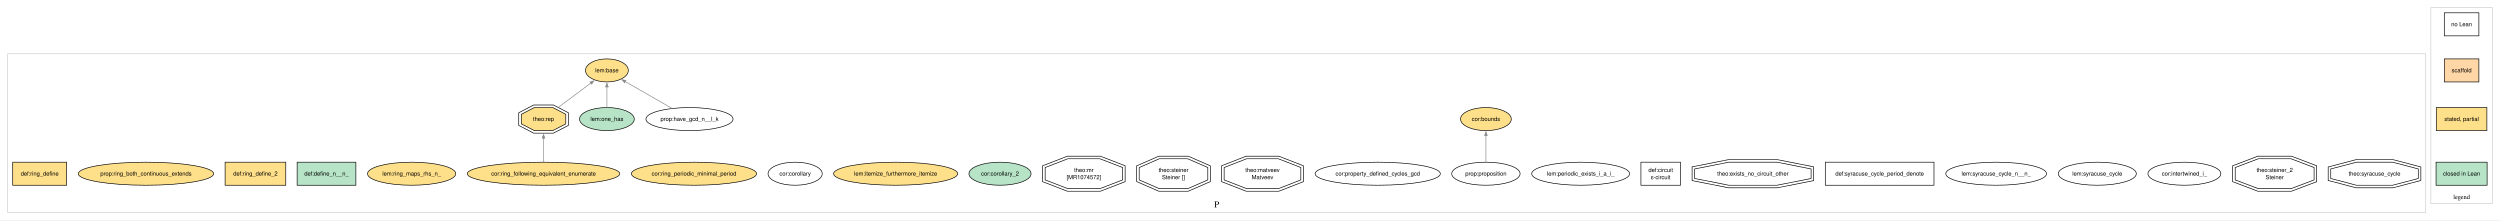
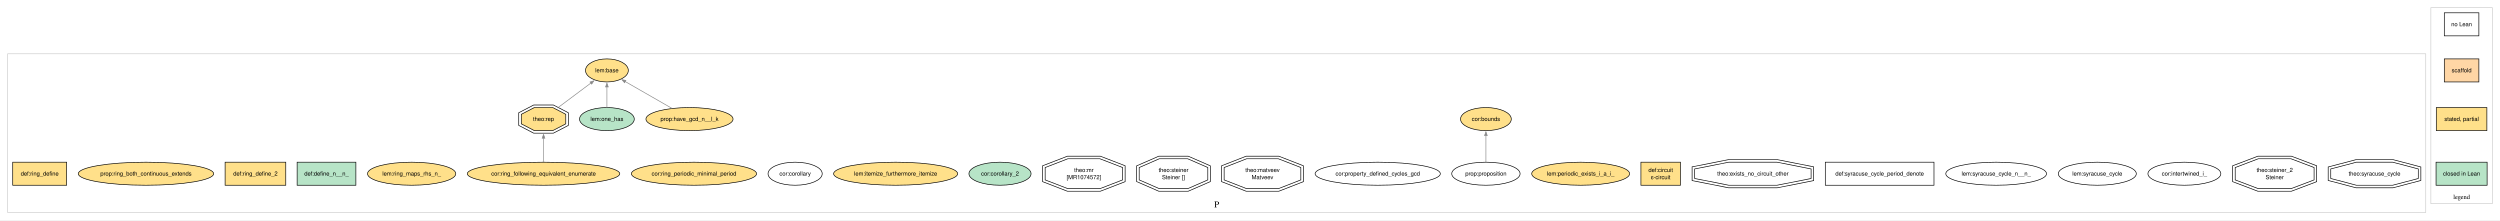
<svg xmlns="http://www.w3.org/2000/svg" width="3905pt" height="344pt" viewBox="0.00 0.00 3905.00 344.00">
  <g id="graph0" class="graph" transform="scale(1 1) rotate(0) translate(4 339.94)">
    <polygon fill="white" stroke="none" points="-4,4 -4,-339.94 3901,-339.94 3901,4 -4,4" />
    <g id="clust1" class="cluster">
      <polygon fill="none" stroke="#cccccc" points="8,-8 8,-255.94 3785,-255.94 3785,-8 8,-8" />
      <text xml:space="preserve" text-anchor="middle" x="1896.5" y="-15.95" font-family="Times,serif" font-size="14.00">P</text>
    </g>
    <g id="clust2" class="cluster">
      <polygon fill="none" stroke="#cccccc" points="3793,-21.84 3793,-327.94 3889,-327.94 3889,-21.84 3793,-21.84" />
      <text xml:space="preserve" text-anchor="middle" x="3841" y="-29.09" font-family="Times,serif" font-size="10.00">legend</text>
    </g>
    <g id="node1" class="node">
      <polygon fill="#ffe08a" stroke="black" points="100.12,-86.59 15.88,-86.59 15.88,-50.59 100.12,-50.59 100.12,-86.59" />
      <text xml:space="preserve" text-anchor="middle" x="58" y="-65.67" font-family="Helvetica,sans-Serif" font-size="9.00">def:ring_define</text>
    </g>
    <g id="node2" class="node">
      <ellipse fill="#ffe08a" stroke="black" cx="224" cy="-68.59" rx="105.77" ry="18" />
      <text xml:space="preserve" text-anchor="middle" x="224" y="-65.67" font-family="Helvetica,sans-Serif" font-size="9.00">prop:ring_both_continuous_extends</text>
    </g>
    <g id="node3" class="node">
      <polygon fill="#ffe08a" stroke="black" points="442.38,-86.59 347.62,-86.59 347.62,-50.59 442.38,-50.59 442.38,-86.59" />
      <text xml:space="preserve" text-anchor="middle" x="395" y="-65.67" font-family="Helvetica,sans-Serif" font-size="9.00">def:ring_define_2</text>
    </g>
    <g id="node4" class="node">
      <ellipse fill="#ffe08a" stroke="black" cx="944" cy="-229.94" rx="33.43" ry="18" />
      <text xml:space="preserve" text-anchor="middle" x="944" y="-227.01" font-family="Helvetica,sans-Serif" font-size="9.00">lem:base</text>
    </g>
    <g id="node5" class="node">
      <polygon fill="#b7e4c7" stroke="black" points="551.88,-86.59 460.12,-86.59 460.12,-50.59 551.88,-50.59 551.88,-86.59" />
      <text xml:space="preserve" text-anchor="middle" x="506" y="-65.67" font-family="Helvetica,sans-Serif" font-size="9.00">def:define_n__n_</text>
    </g>
    <g id="node6" class="node">
      <ellipse fill="#ffe08a" stroke="black" cx="639" cy="-68.59" rx="68.93" ry="18" />
      <text xml:space="preserve" text-anchor="middle" x="639" y="-65.67" font-family="Helvetica,sans-Serif" font-size="9.00">lem:ring_maps_rhs_n_</text>
    </g>
    <g id="node7" class="node">
      <polygon fill="#ffe08a" stroke="black" points="879.74,-146.48 879.74,-161.39 859.39,-171.94 830.61,-171.94 810.26,-161.39 810.26,-146.48 830.61,-135.94 859.39,-135.94 879.74,-146.48" />
      <polygon fill="none" stroke="black" points="883.74,-144.05 883.74,-163.83 860.37,-175.94 829.63,-175.94 806.26,-163.83 806.26,-144.05 829.63,-131.94 860.37,-131.94 883.74,-144.05" />
      <text xml:space="preserve" text-anchor="middle" x="845" y="-151.01" font-family="Helvetica,sans-Serif" font-size="9.00">theo:rep</text>
    </g>
    <g id="edge1" class="edge">
      <path fill="none" stroke="#888888" d="M868.21,-172.29C883.45,-183.68 903.37,-198.57 918.96,-210.22" />
      <polygon fill="#888888" stroke="#888888" points="917.64,-211.86 923.71,-213.77 920.16,-208.5 917.64,-211.86" />
    </g>
    <g id="node8" class="node">
      <ellipse fill="#ffe08a" stroke="black" cx="845" cy="-68.59" rx="119.08" ry="18" />
      <text xml:space="preserve" text-anchor="middle" x="845" y="-65.67" font-family="Helvetica,sans-Serif" font-size="9.00">cor:ring_following_equivalent_enumerate</text>
    </g>
    <g id="edge2" class="edge">
      <path fill="none" stroke="#888888" d="M845,-86.86C845,-97.6 845,-111.68 845,-124.08" />
      <polygon fill="#888888" stroke="#888888" points="842.9,-124.03 845,-130.03 847.1,-124.03 842.9,-124.03" />
    </g>
    <g id="node9" class="node">
      <ellipse fill="#ffe08a" stroke="black" cx="1080" cy="-68.59" rx="97.78" ry="18" />
      <text xml:space="preserve" text-anchor="middle" x="1080" y="-65.67" font-family="Helvetica,sans-Serif" font-size="9.00">cor:ring_periodic_minimal_period</text>
    </g>
    <g id="node10" class="node">
      <ellipse fill="#ffffff" stroke="black" cx="1238" cy="-68.59" rx="42.31" ry="18" />
      <text xml:space="preserve" text-anchor="middle" x="1238" y="-65.67" font-family="Helvetica,sans-Serif" font-size="9.00">cor:corollary</text>
    </g>
    <g id="node11" class="node">
      <ellipse fill="#b7e4c7" stroke="black" cx="944" cy="-153.94" rx="42.75" ry="18" />
      <text xml:space="preserve" text-anchor="middle" x="944" y="-151.01" font-family="Helvetica,sans-Serif" font-size="9.00">lem:one_has</text>
    </g>
    <g id="edge3" class="edge">
      <path fill="none" stroke="#888888" d="M944,-172.1C944,-181.65 944,-193.71 944,-204.25" />
      <polygon fill="#888888" stroke="#888888" points="941.9,-204.1 944,-210.1 946.1,-204.1 941.9,-204.1" />
    </g>
    <g id="node12" class="node">
      <ellipse fill="#ffe08a" stroke="black" cx="1395" cy="-68.59" rx="96.89" ry="18" />
      <text xml:space="preserve" text-anchor="middle" x="1395" y="-65.67" font-family="Helvetica,sans-Serif" font-size="9.00">lem:itemize_furthermore_itemize</text>
    </g>
    <g id="node13" class="node">
      <ellipse fill="#b7e4c7" stroke="black" cx="1558" cy="-68.59" rx="48.52" ry="18" />
      <text xml:space="preserve" text-anchor="middle" x="1558" y="-65.67" font-family="Helvetica,sans-Serif" font-size="9.00">cor:corollary_2</text>
    </g>
    <g id="node14" class="node">
      <ellipse fill="#ffe08a" stroke="black" cx="2317" cy="-153.94" rx="39.64" ry="18" />
      <text xml:space="preserve" text-anchor="middle" x="2317" y="-151.01" font-family="Helvetica,sans-Serif" font-size="9.00">cor:bounds</text>
    </g>
    <g id="node15" class="node">
      <polygon fill="#ffffff" stroke="black" points="1749.46,-58.92 1749.46,-78.26 1714.05,-91.94 1663.95,-91.94 1628.54,-78.26 1628.54,-58.92 1663.95,-45.25 1714.05,-45.25 1749.46,-58.92" />
      <polygon fill="none" stroke="black" points="1753.46,-56.18 1753.46,-81.01 1714.79,-95.94 1663.21,-95.94 1624.54,-81.01 1624.54,-56.18 1663.21,-41.25 1714.79,-41.25 1753.46,-56.18" />
      <text xml:space="preserve" text-anchor="middle" x="1689" y="-71.29" font-family="Helvetica,sans-Serif" font-size="9.00">theo:mr</text>
      <text xml:space="preserve" text-anchor="middle" x="1689" y="-60.04" font-family="Helvetica,sans-Serif" font-size="9.00">[MR1074572]</text>
    </g>
    <g id="node16" class="node">
      <polygon fill="#ffffff" stroke="black" points="1882.58,-58.92 1882.58,-78.26 1851.19,-91.94 1806.81,-91.94 1775.42,-78.26 1775.42,-58.92 1806.81,-45.25 1851.19,-45.25 1882.58,-58.92" />
      <polygon fill="none" stroke="black" points="1886.58,-56.3 1886.58,-80.88 1852.03,-95.94 1805.97,-95.94 1771.42,-80.88 1771.42,-56.3 1805.97,-41.25 1852.03,-41.25 1886.58,-56.3" />
      <text xml:space="preserve" text-anchor="middle" x="1829" y="-71.29" font-family="Helvetica,sans-Serif" font-size="9.00">theo:steiner</text>
      <text xml:space="preserve" text-anchor="middle" x="1829" y="-60.04" font-family="Helvetica,sans-Serif" font-size="9.00">Steiner []</text>
    </g>
    <g id="node17" class="node">
      <polygon fill="#ffffff" stroke="black" points="2027.89,-58.92 2027.89,-78.26 1992.81,-91.94 1943.19,-91.94 1908.11,-78.26 1908.11,-58.92 1943.19,-45.25 1992.81,-45.25 2027.89,-58.92" />
      <polygon fill="none" stroke="black" points="2031.89,-56.19 2031.89,-81 1993.56,-95.94 1942.44,-95.94 1904.11,-81 1904.11,-56.19 1942.44,-41.25 1993.56,-41.25 2031.89,-56.19" />
      <text xml:space="preserve" text-anchor="middle" x="1968" y="-71.29" font-family="Helvetica,sans-Serif" font-size="9.00">theo:matveev</text>
      <text xml:space="preserve" text-anchor="middle" x="1968" y="-60.04" font-family="Helvetica,sans-Serif" font-size="9.00">Matveev</text>
    </g>
    <g id="node18" class="node">
      <ellipse fill="#ffffff" stroke="black" cx="2148" cy="-68.59" rx="97.78" ry="18" />
      <text xml:space="preserve" text-anchor="middle" x="2148" y="-65.67" font-family="Helvetica,sans-Serif" font-size="9.00">cor:property_defined_cycles_gcd</text>
    </g>
    <g id="node19" class="node">
-       <ellipse fill="#ffffff" stroke="black" cx="1073" cy="-153.94" rx="68.05" ry="18" />
+       <ellipse fill="#ffe08a" stroke="black" cx="1073" cy="-153.94" rx="68.05" ry="18" />
      <text xml:space="preserve" text-anchor="middle" x="1073" y="-151.01" font-family="Helvetica,sans-Serif" font-size="9.00">prop:have_gcd_n__l_k</text>
    </g>
    <g id="edge4" class="edge">
      <path fill="none" stroke="#888888" d="M1045.33,-170.81C1023.86,-183.13 994.2,-200.14 972.52,-212.58" />
      <polygon fill="#888888" stroke="#888888" points="971.54,-210.72 967.38,-215.53 973.63,-214.36 971.54,-210.72" />
    </g>
    <g id="node20" class="node">
      <ellipse fill="#ffffff" stroke="black" cx="2317" cy="-68.59" rx="53.4" ry="18" />
      <text xml:space="preserve" text-anchor="middle" x="2317" y="-65.67" font-family="Helvetica,sans-Serif" font-size="9.00">prop:proposition</text>
    </g>
    <g id="edge5" class="edge">
      <path fill="none" stroke="#888888" d="M2317,-86.86C2317,-98.82 2317,-114.92 2317,-128.23" />
      <polygon fill="#888888" stroke="#888888" points="2314.9,-128.18 2317,-134.18 2319.1,-128.18 2314.9,-128.18" />
    </g>
    <g id="node21" class="node">
-       <ellipse fill="#ffffff" stroke="black" cx="2465" cy="-68.59" rx="76.48" ry="18" />
+       <ellipse fill="#ffe08a" stroke="black" cx="2465" cy="-68.59" rx="76.48" ry="18" />
      <text xml:space="preserve" text-anchor="middle" x="2465" y="-65.67" font-family="Helvetica,sans-Serif" font-size="9.00">lem:periodic_exists_i_a_i_</text>
    </g>
    <g id="node22" class="node">
-       <polygon fill="#ffffff" stroke="black" points="2620.88,-86.59 2559.12,-86.59 2559.12,-50.59 2620.88,-50.59 2620.88,-86.59" />
+       <polygon fill="#ffe08a" stroke="black" points="2620.88,-86.59 2559.12,-86.59 2559.12,-50.59 2620.88,-50.59 2620.88,-86.59" />
      <text xml:space="preserve" text-anchor="middle" x="2590" y="-71.29" font-family="Helvetica,sans-Serif" font-size="9.00">def:circuit</text>
      <text xml:space="preserve" text-anchor="middle" x="2590" y="-60.04" font-family="Helvetica,sans-Serif" font-size="9.00">ε-circuit</text>
    </g>
    <g id="node23" class="node">
      <polygon fill="#ffffff" stroke="black" points="2824.94,-61.14 2824.94,-76.05 2771.67,-86.59 2696.33,-86.59 2643.06,-76.05 2643.06,-61.14 2696.33,-50.59 2771.67,-50.59 2824.94,-61.14" />
      <polygon fill="none" stroke="black" points="2828.94,-57.85 2828.94,-79.34 2772.06,-90.59 2695.94,-90.59 2639.06,-79.34 2639.06,-57.85 2695.94,-46.59 2772.06,-46.59 2828.94,-57.85" />
      <text xml:space="preserve" text-anchor="middle" x="2734" y="-65.67" font-family="Helvetica,sans-Serif" font-size="9.00">theo:exists_no_circuit_other</text>
    </g>
    <g id="node24" class="node">
      <polygon fill="#ffffff" stroke="black" points="3016.88,-86.59 2847.12,-86.59 2847.12,-50.59 3016.88,-50.59 3016.88,-86.59" />
      <text xml:space="preserve" text-anchor="middle" x="2932" y="-65.67" font-family="Helvetica,sans-Serif" font-size="9.00">def:syracuse_cycle_period_denote</text>
    </g>
    <g id="node25" class="node">
      <ellipse fill="#ffffff" stroke="black" cx="3114" cy="-68.59" rx="78.7" ry="18" />
      <text xml:space="preserve" text-anchor="middle" x="3114" y="-65.67" font-family="Helvetica,sans-Serif" font-size="9.00">lem:syracuse_cycle_n__n_</text>
    </g>
    <g id="node26" class="node">
      <ellipse fill="#ffffff" stroke="black" cx="3272" cy="-68.59" rx="60.94" ry="18" />
      <text xml:space="preserve" text-anchor="middle" x="3272" y="-65.67" font-family="Helvetica,sans-Serif" font-size="9.00">lem:syracuse_cycle</text>
    </g>
    <g id="node27" class="node">
      <ellipse fill="#ffffff" stroke="black" cx="3408" cy="-68.59" rx="56.95" ry="18" />
      <text xml:space="preserve" text-anchor="middle" x="3408" y="-65.67" font-family="Helvetica,sans-Serif" font-size="9.00">cor:intertwined_i_</text>
    </g>
    <g id="node28" class="node">
      <polygon fill="#ffffff" stroke="black" points="3610.61,-58.92 3610.61,-78.26 3574.52,-91.94 3523.48,-91.94 3487.39,-78.26 3487.39,-58.92 3523.48,-45.25 3574.52,-45.25 3610.61,-58.92" />
      <polygon fill="none" stroke="black" points="3614.61,-56.16 3614.61,-81.02 3575.25,-95.94 3522.75,-95.94 3483.39,-81.02 3483.39,-56.16 3522.75,-41.25 3575.25,-41.25 3614.61,-56.16" />
      <text xml:space="preserve" text-anchor="middle" x="3549" y="-71.29" font-family="Helvetica,sans-Serif" font-size="9.00">theo:steiner_2</text>
      <text xml:space="preserve" text-anchor="middle" x="3549" y="-60.04" font-family="Helvetica,sans-Serif" font-size="9.00">Steiner</text>
    </g>
    <g id="node29" class="node">
      <polygon fill="#ffffff" stroke="black" points="3773.37,-61.14 3773.37,-76.05 3733.32,-86.59 3676.68,-86.59 3636.63,-76.05 3636.63,-61.14 3676.68,-50.59 3733.32,-50.59 3773.37,-61.14" />
      <polygon fill="none" stroke="black" points="3777.37,-58.05 3777.37,-79.13 3733.84,-90.59 3676.16,-90.59 3632.63,-79.13 3632.63,-58.05 3676.16,-46.59 3733.84,-46.59 3777.37,-58.05" />
      <text xml:space="preserve" text-anchor="middle" x="3705" y="-65.67" font-family="Helvetica,sans-Serif" font-size="9.00">theo:syracuse_cycle</text>
    </g>
    <g id="node30" class="node">
      <polygon fill="#b7e4c7" stroke="black" points="3880.88,-86.59 3801.12,-86.59 3801.12,-50.59 3880.88,-50.59 3880.88,-86.59" />
      <text xml:space="preserve" text-anchor="middle" x="3841" y="-65.67" font-family="Helvetica,sans-Serif" font-size="9.00">closed in Lean</text>
    </g>
    <g id="node31" class="node">
      <polygon fill="#ffe08a" stroke="black" points="3880.5,-171.94 3801.5,-171.94 3801.5,-135.94 3880.5,-135.94 3880.5,-171.94" />
      <text xml:space="preserve" text-anchor="middle" x="3841" y="-151.01" font-family="Helvetica,sans-Serif" font-size="9.00">stated, partial</text>
    </g>
    <g id="node32" class="node">
      <polygon fill="#ffd6a5" stroke="black" points="3868,-247.94 3814,-247.94 3814,-211.94 3868,-211.94 3868,-247.94" />
      <text xml:space="preserve" text-anchor="middle" x="3841" y="-227.01" font-family="Helvetica,sans-Serif" font-size="9.00">scaffold</text>
    </g>
    <g id="node33" class="node">
      <polygon fill="#ffffff" stroke="black" points="3868,-319.94 3814,-319.94 3814,-283.94 3868,-283.94 3868,-319.94" />
      <text xml:space="preserve" text-anchor="middle" x="3841" y="-299.01" font-family="Helvetica,sans-Serif" font-size="9.00">no Lean</text>
    </g>
  </g>
</svg>
